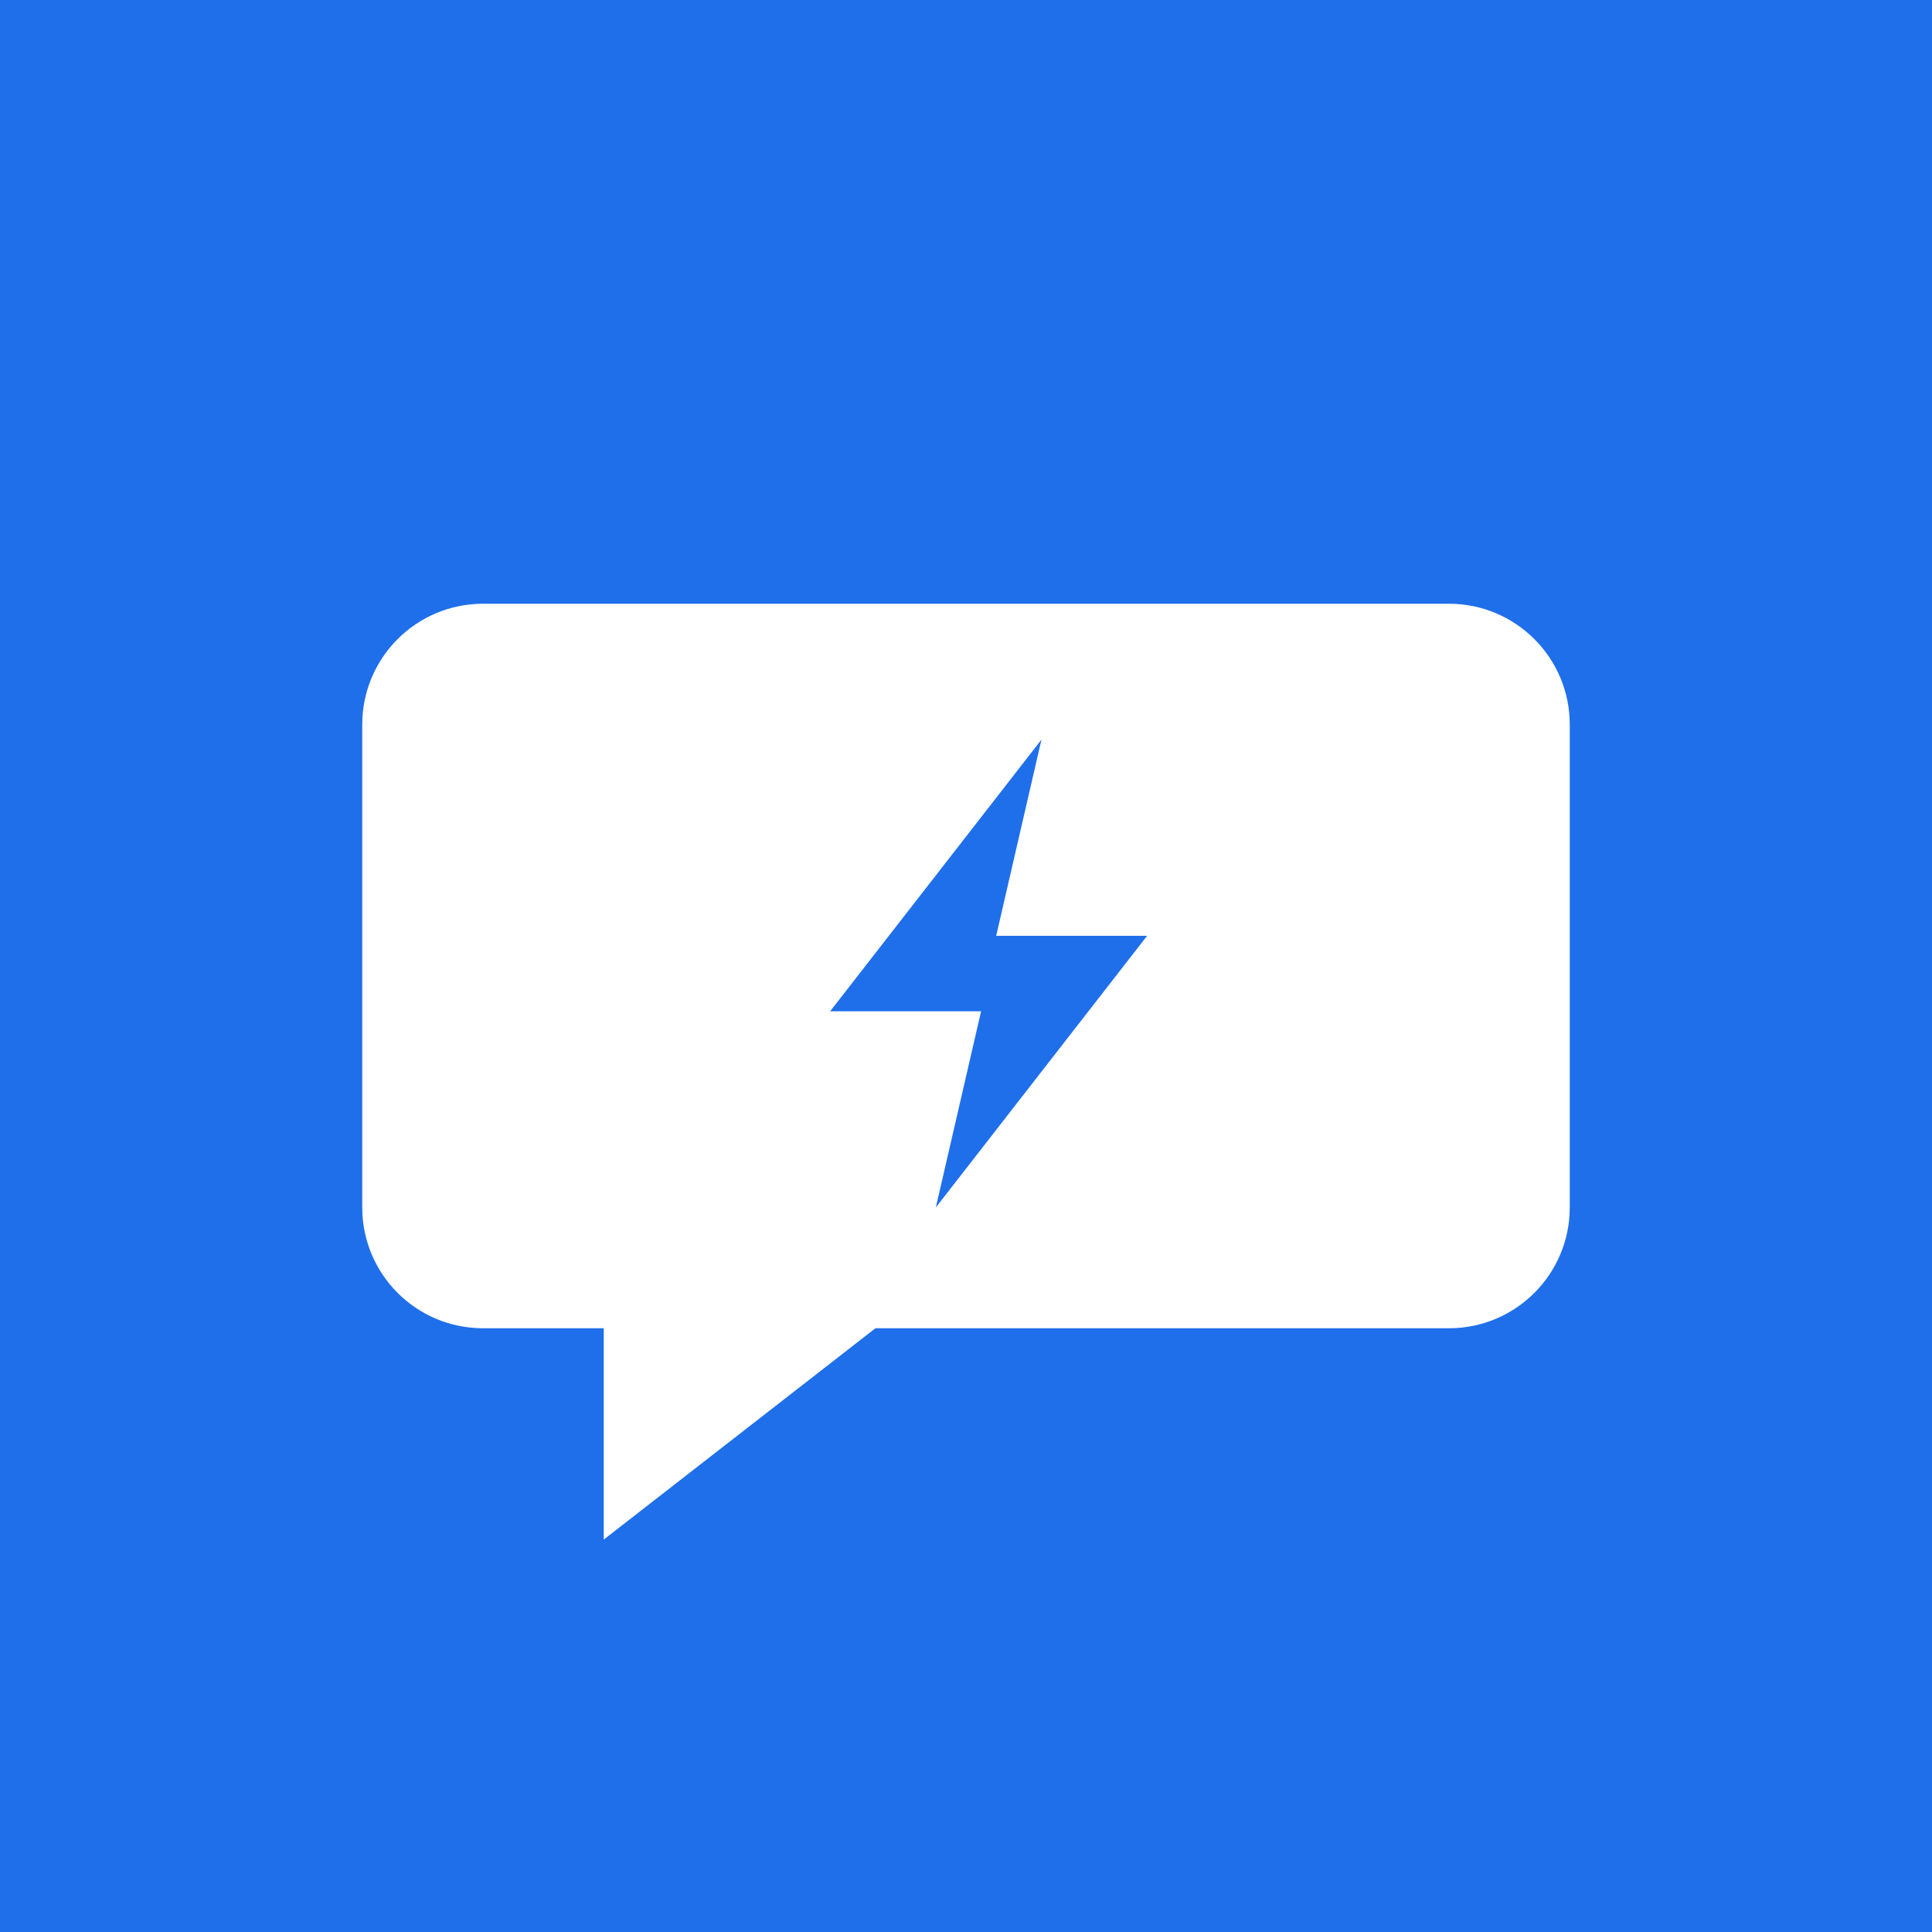
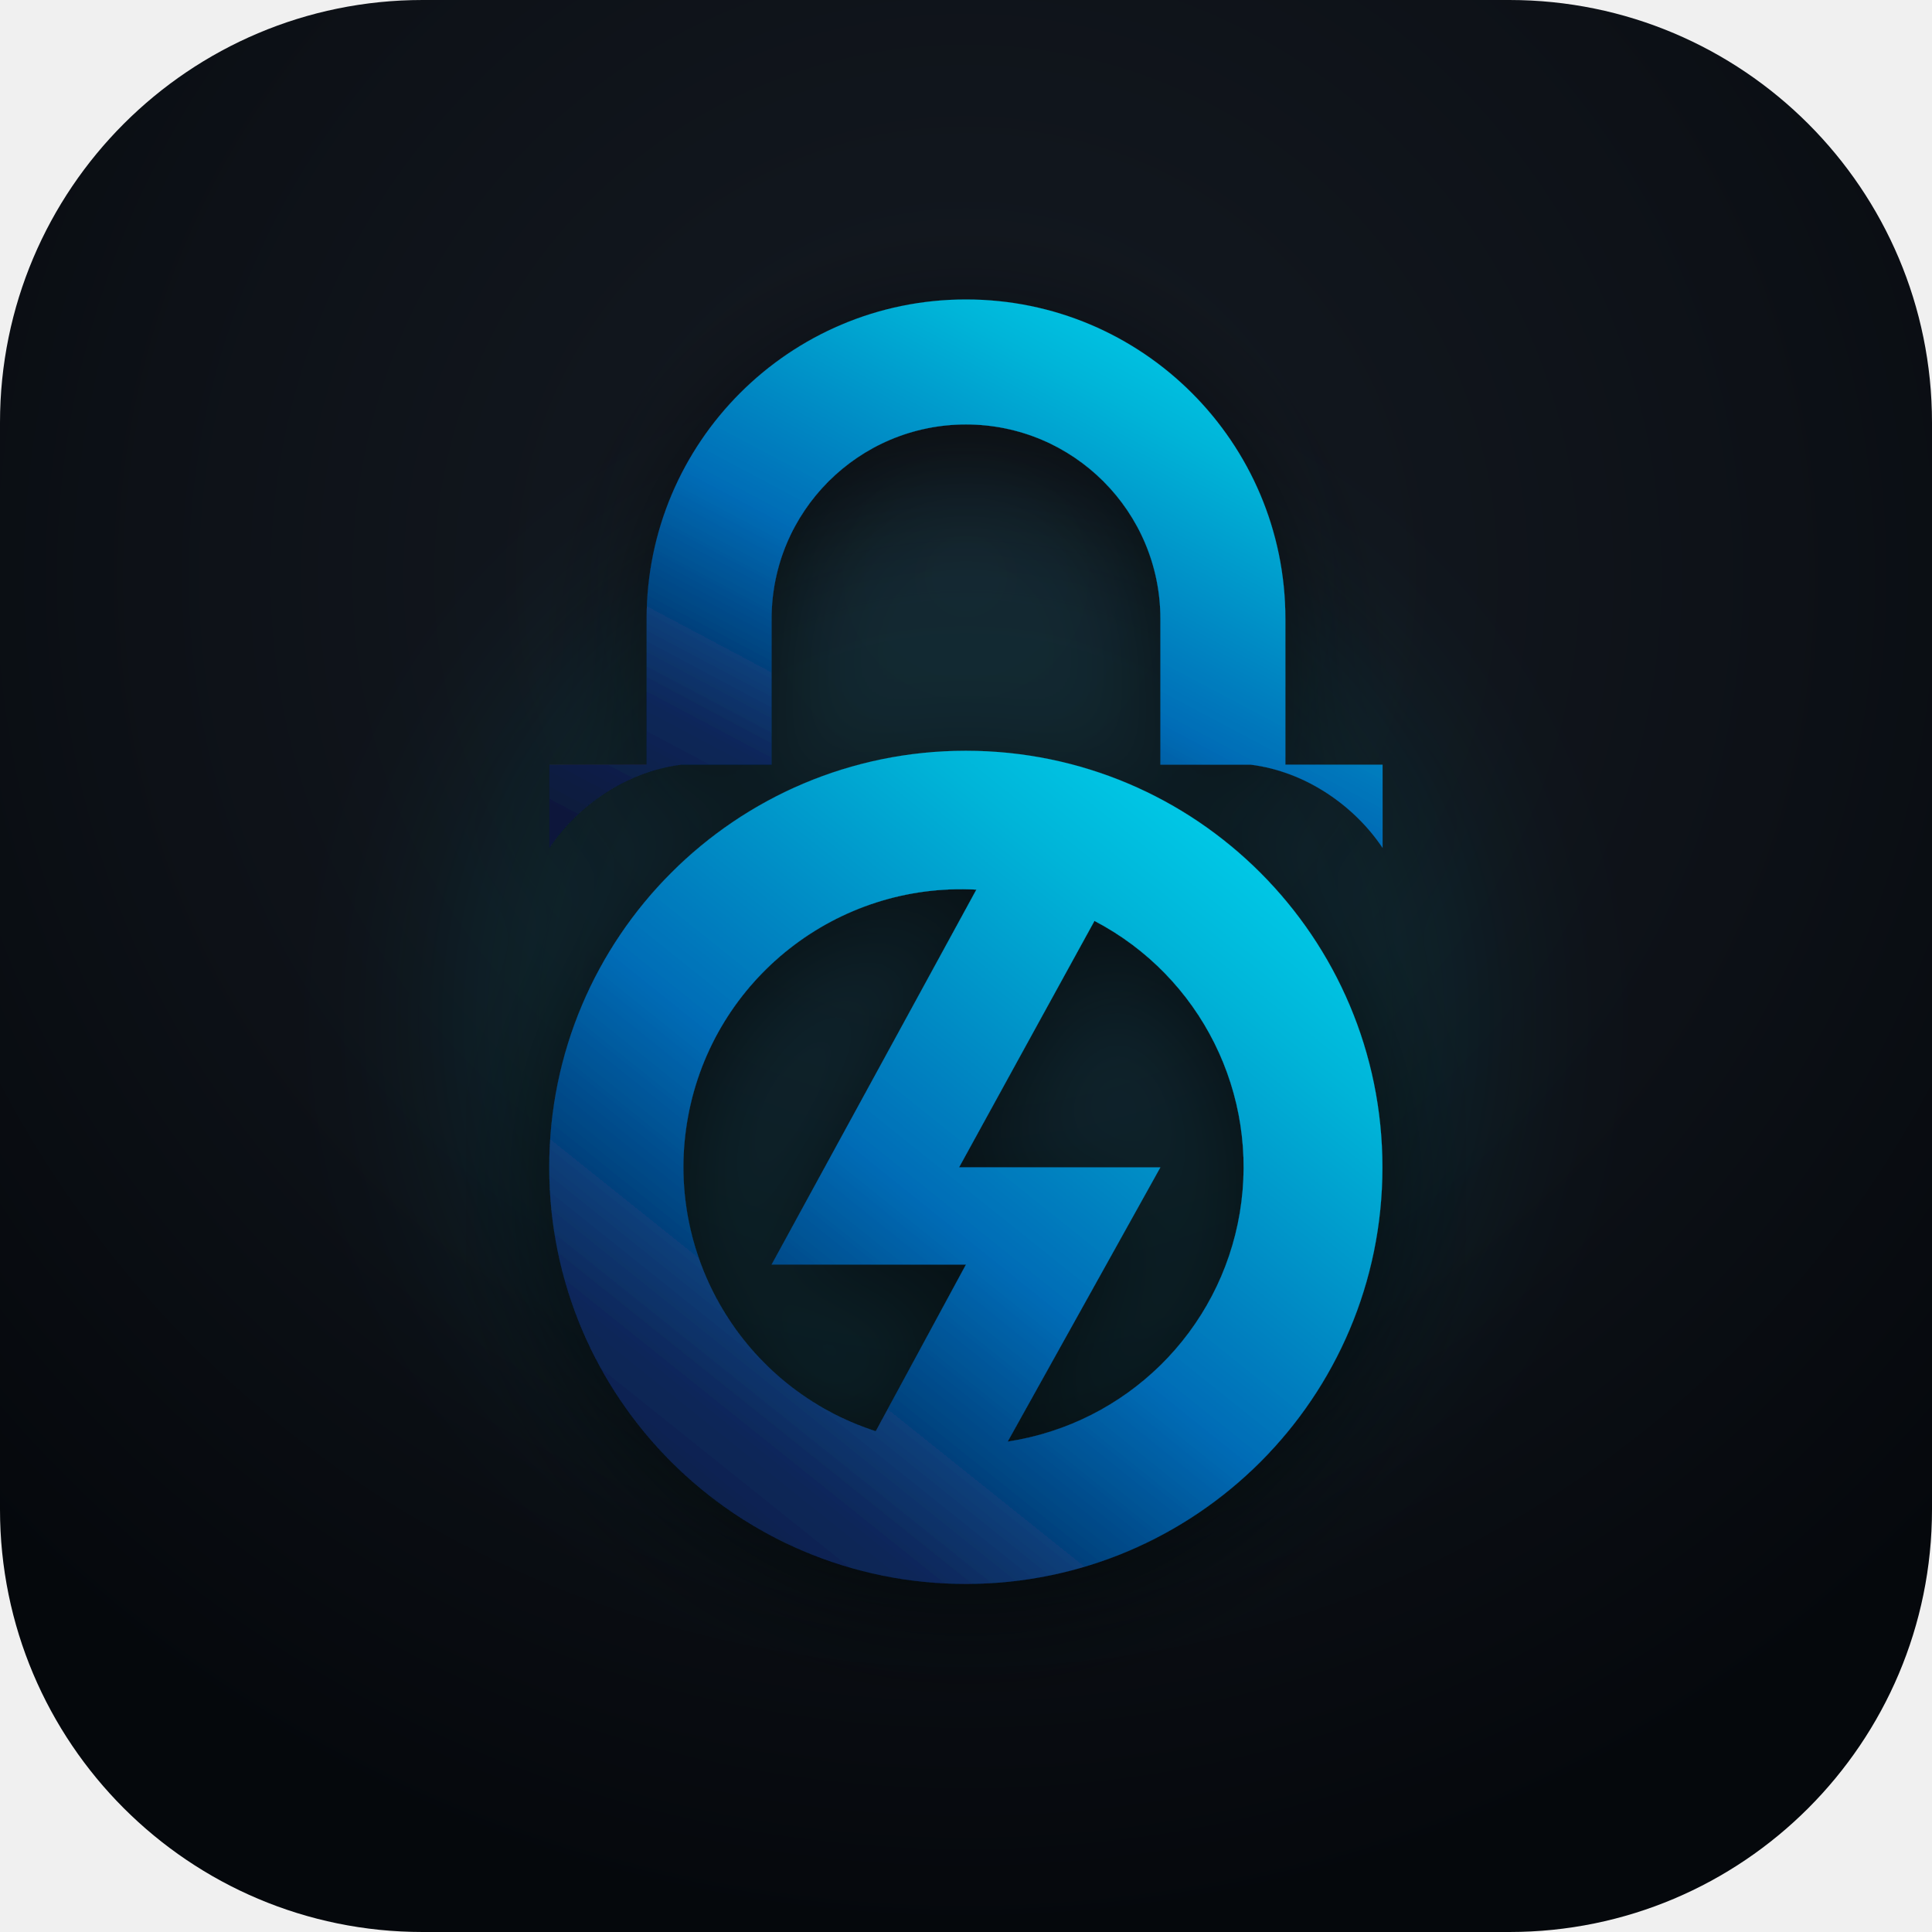
- <svg xmlns="http://www.w3.org/2000/svg" viewBox="0 0 512 512">
-   <rect width="512" height="512" fill="#1f6feb" />
-   <path d="M128 160h256a32 32 0 0 1 32 32v128a32 32 0 0 1-32 32H232l-72 56v-56h-32a32 32 0 0 1-32-32V192a32 32 0 0 1 32-32z" fill="#fff" />
-   <path d="M276 196l-56 72h40l-12 52 56-72h-40z" fill="#1f6feb" />
+ <svg xmlns="http://www.w3.org/2000/svg" viewBox="0 0 512 512" width="100%" height="100%">
+   <defs>
+     <linearGradient id="statim-gradient" x1="90%" y1="0%" x2="10%" y2="100%">
+       <stop offset="0%" stop-color="#00daf3" />
+       <stop offset="22%" stop-color="#00b4d8" />
+       <stop offset="55%" stop-color="#026cb6" />
+       <stop offset="82%" stop-color="#09285b" />
+       <stop offset="100%" stop-color="#07193b" />
+     </linearGradient>
+     <radialGradient id="bg-glow" cx="50%" cy="30%" r="70%">
+       <stop offset="0%" stop-color="#151b23" />
+       <stop offset="60%" stop-color="#0d1117" />
+       <stop offset="100%" stop-color="#05080c" />
+     </radialGradient>
+     <filter id="icon-shadow" x="-10%" y="-10%" width="120%" height="120%">
+       <feDropShadow dx="0" dy="8" stdDeviation="16" flood-color="#000000" flood-opacity="0.55" />
+     </filter>
+   </defs>
+   <rect width="512" height="512" rx="112" fill="url(#bg-glow)" />
+   <circle cx="256" cy="270" r="140" fill="#00daf3" opacity="0.08" filter="blur(20px)" />
+   <g transform="translate(256 256) scale(0.92) translate(-256 -260)" filter="url(#icon-shadow)" fill="url(#statim-gradient)">
+     <path fill-rule="evenodd" d="       M 164 202       L 164 160       A 92 92 0 0 1 348 160       L 348 202       L 376 202       L 376 226       C 368 214 354 204 338 202       L 312 202       L 312 160       A 56 56 0 0 0 200 160       L 200 202       L 174 202       C 158 204 144 214 136 226       L 136 202       Z" />
+     <path fill-rule="evenodd" d="       M 256 198       A 120 120 0 1 1 255.9 198       Z        M 259 238       A 80 80 0 0 0 230 394       L 256 346       L 200 346       Z        M 293 247       L 254 318       L 312 318       L 268 397       A 80 80 0 0 0 293 247       Z" />
+   </g>
</svg>
